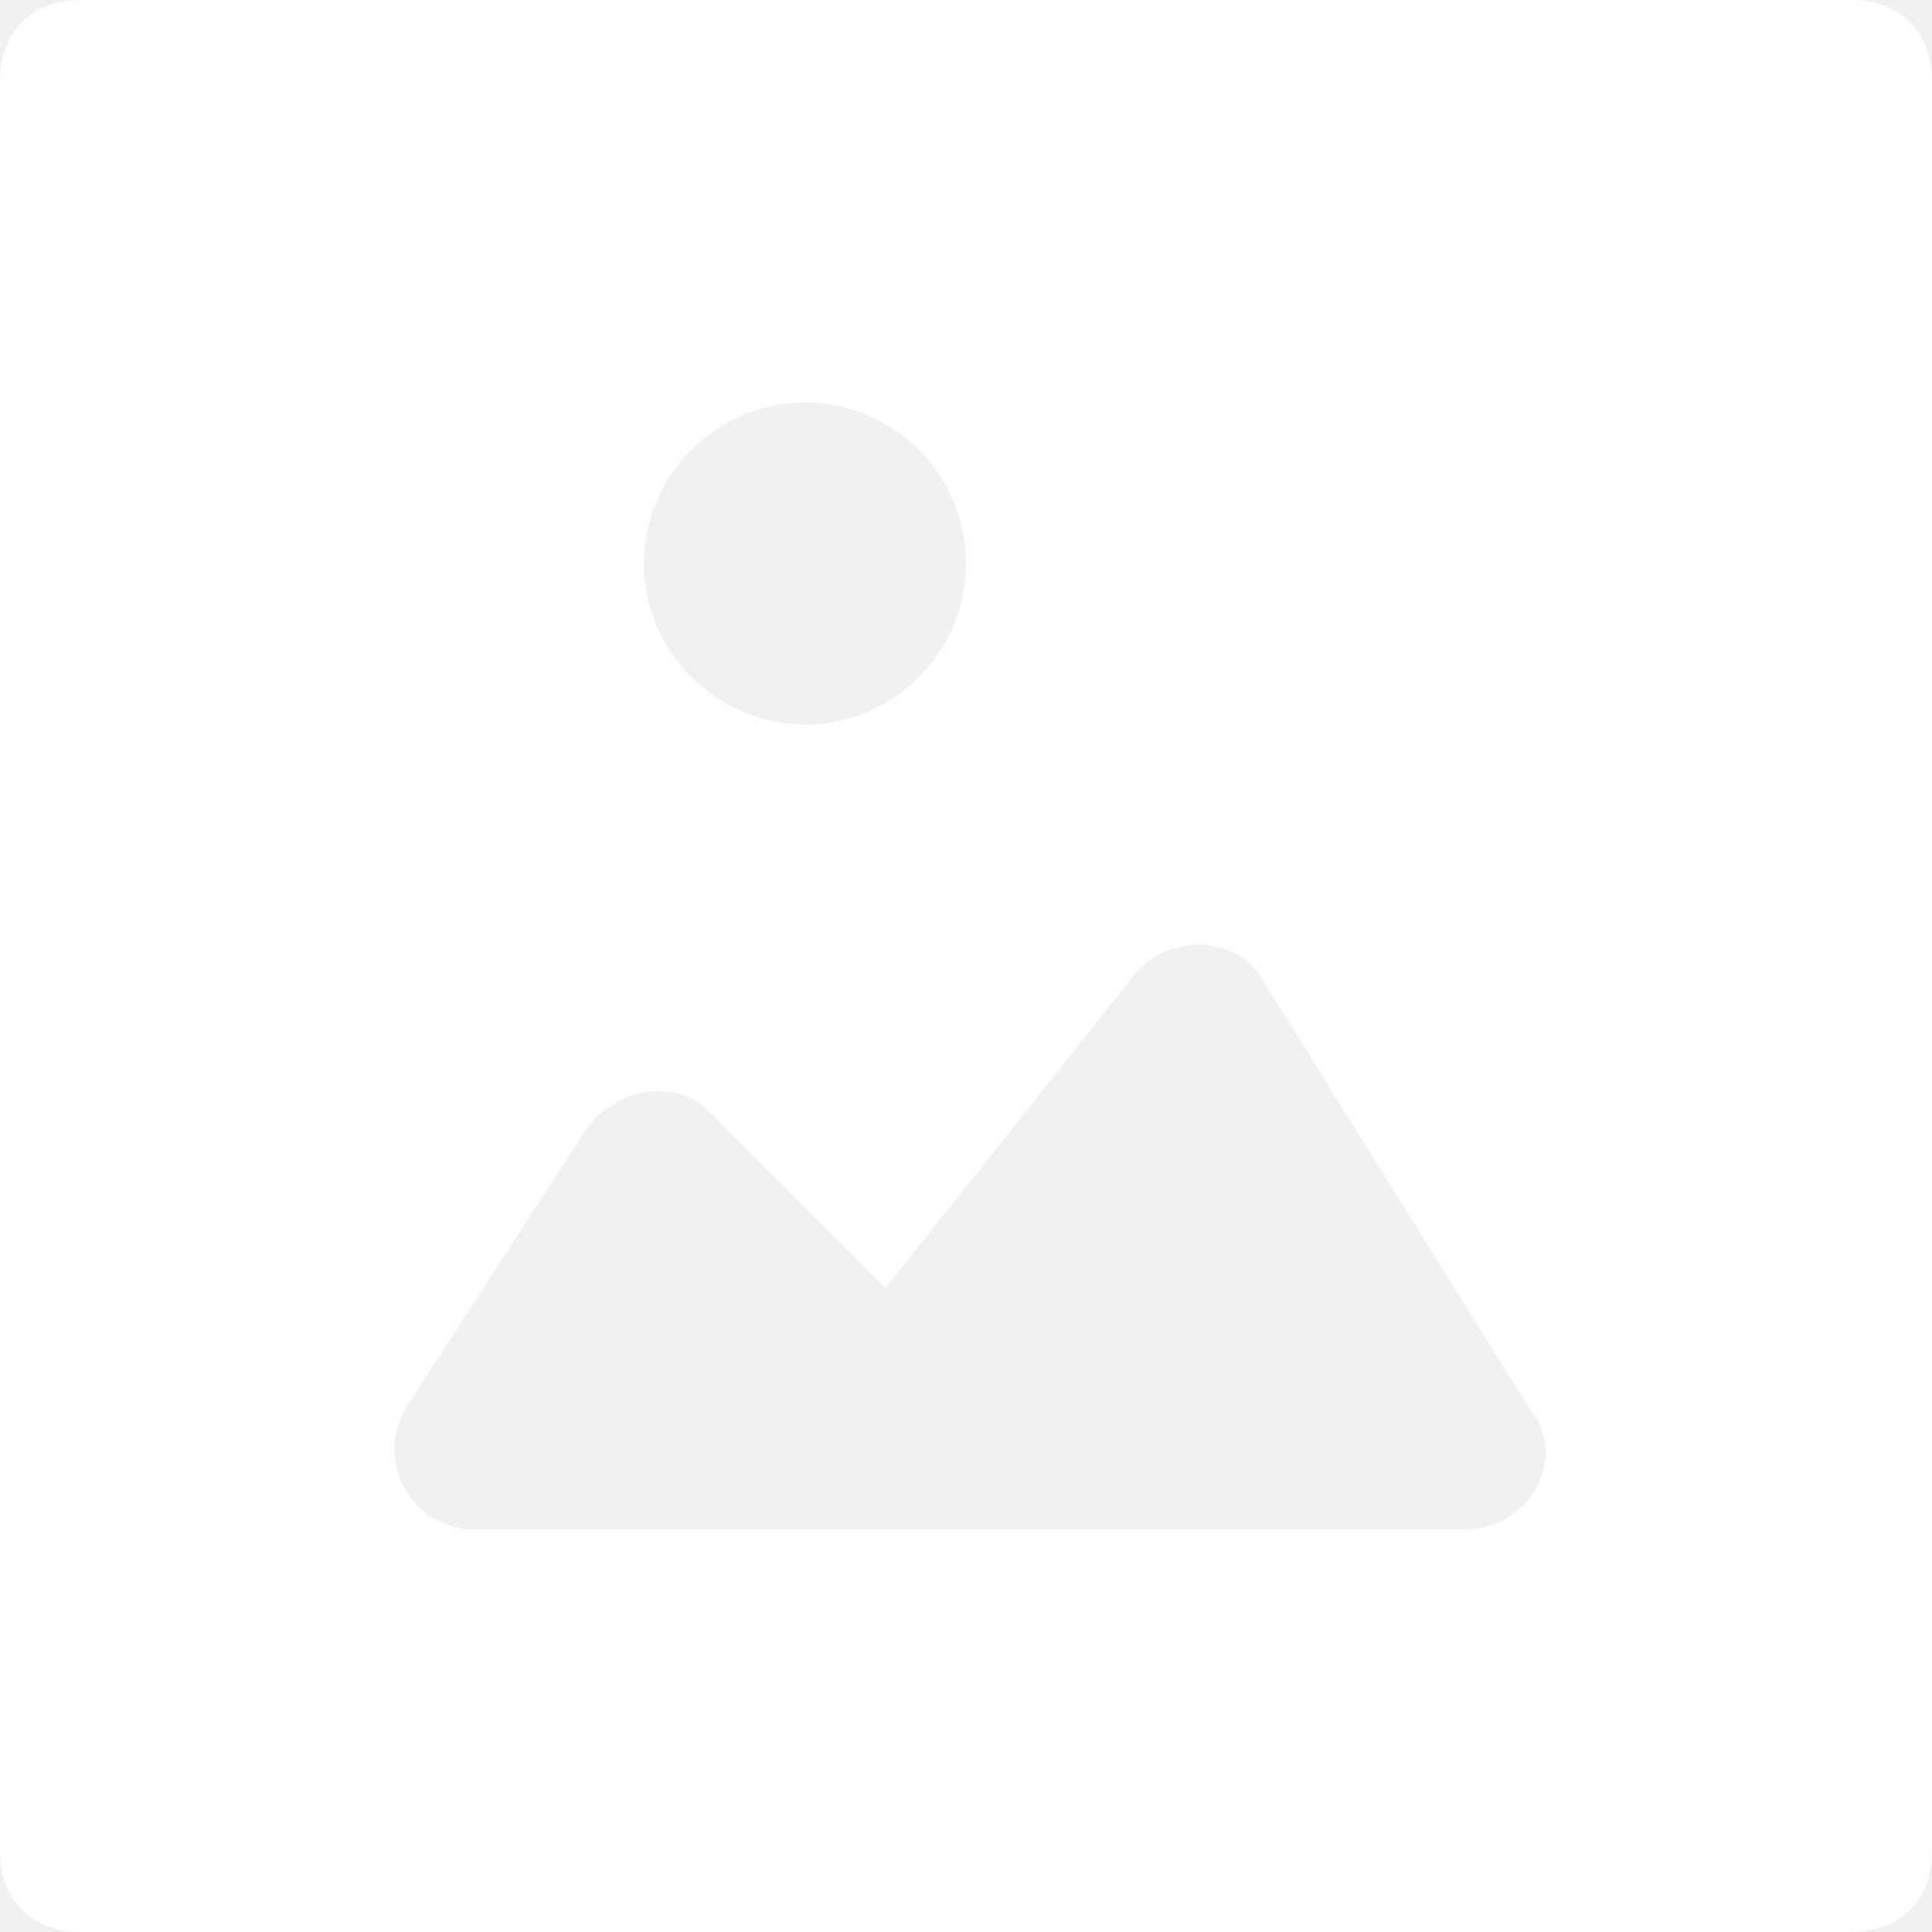
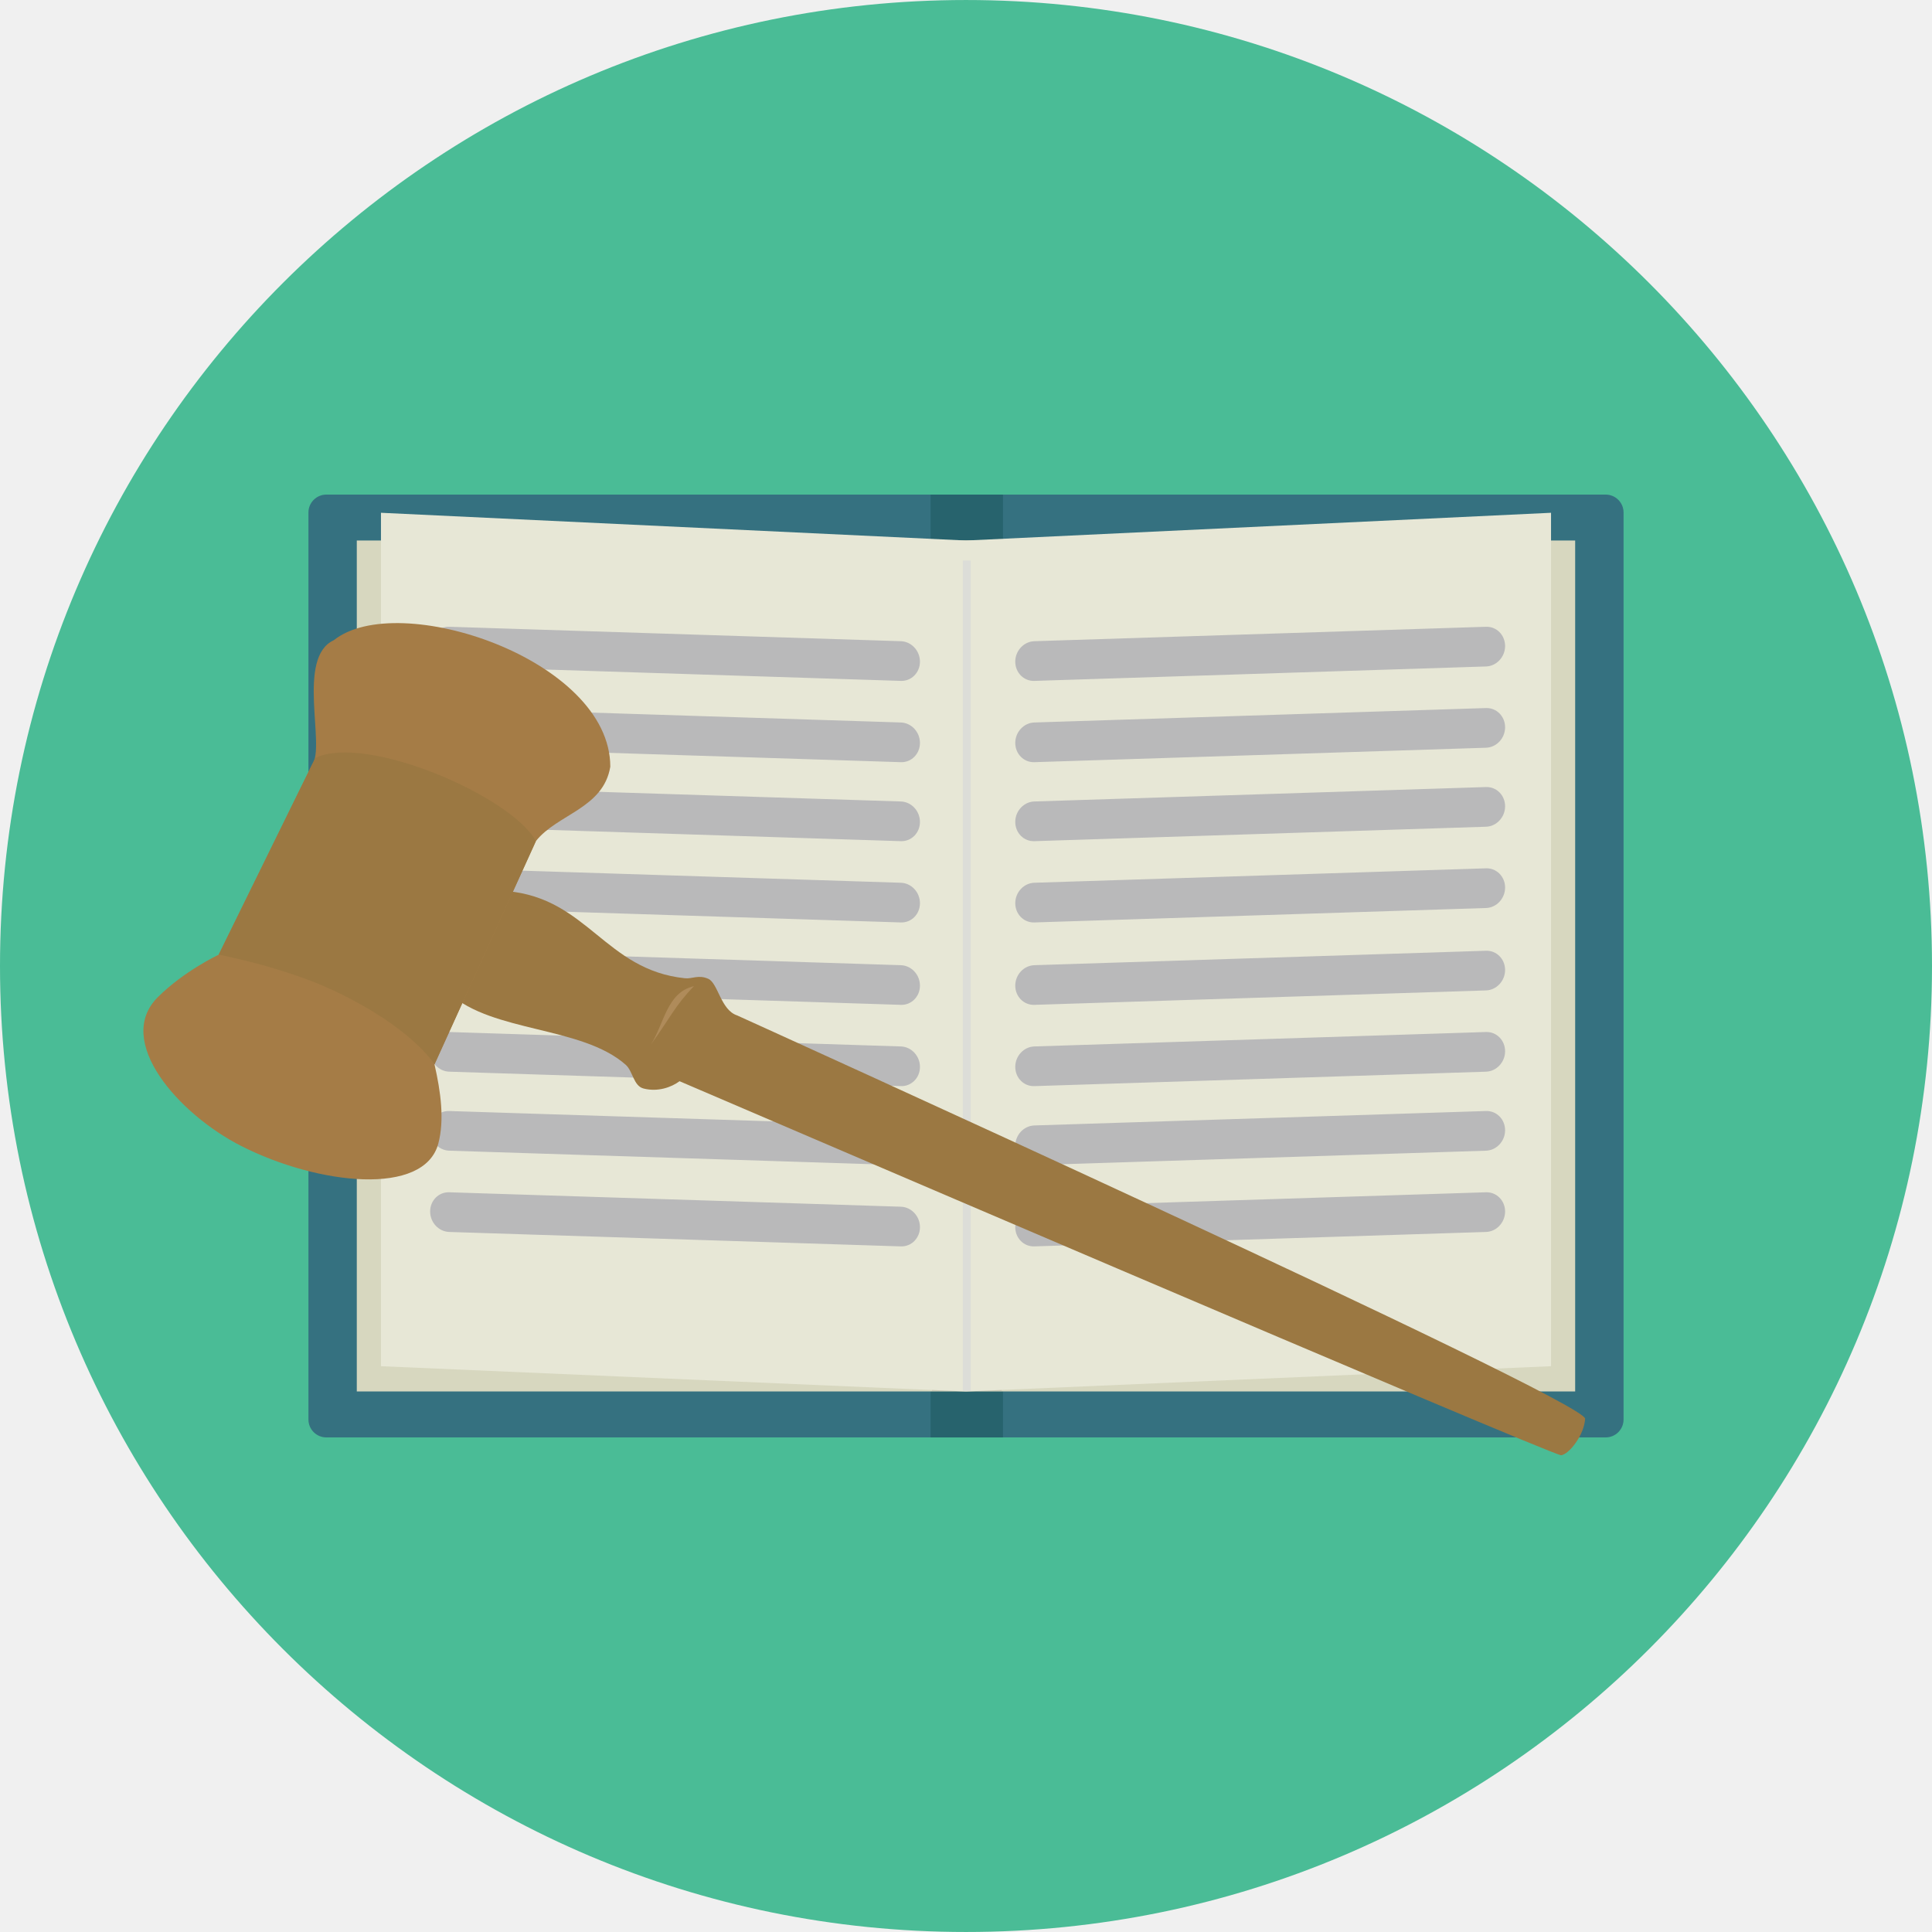
- <svg xmlns="http://www.w3.org/2000/svg" class="nc-icon glyph" x="0px" y="0px" width="24px" height="24px" viewBox="0 0 24 24">
+ <svg xmlns="http://www.w3.org/2000/svg" version="1.1" id="Layer_1" x="0px" y="0px" viewBox="0 0 496.158 496.158" style="enable-background:new 0 0 496.158 496.158;" xml:space="preserve">
+   <path style="fill:#4ABC96;" d="M248.082,0.003C111.07,0.003,0,111.063,0,248.085c0,137.001,111.07,248.07,248.082,248.07  c137.006,0,248.076-111.069,248.076-248.07C496.158,111.062,385.088,0.003,248.082,0.003z" />
+   <path style="fill:#357180;" d="M412.354,127.016H83.804c-2.529,0-4.592,2.061-4.592,4.59v232.942c0,2.542,2.063,4.595,4.592,4.595  h328.551c2.533,0,4.592-2.053,4.592-4.595V131.606C416.946,129.076,414.888,127.016,412.354,127.016z" />
+   <rect x="238.989" y="127.019" style="fill:#27636D;" width="18.586" height="242.13" />
+   <rect x="91.629" y="138.809" style="fill:#D7D7BF;" width="312.89" height="218.53" />
+   <rect x="239.329" y="138.809" style="fill:#C5C3AE;" width="17.907" height="218.38" />
  <g>
-     <path fill="#ffffff" d="M23,0H1C0.4,0,0,0.4,0,1v22c0,0.6,0.4,1,1,1h22c0.6,0,1-0.4,1-1V1C24,0.4,23.6,0,23,0z M10,5  c1.1,0,2,0.9,2,2c0,1.1-0.9,2-2,2S8,8.1,8,7C8,5.9,8.9,5,10,5z M18.2,19H5.9c-0.8,0-1.3-0.9-0.8-1.6L7.3,14c0.4-0.5,1.1-0.6,1.5-0.2  L11,16l3.1-3.9c0.4-0.5,1.3-0.5,1.6,0.1l3.3,5.3C19.5,18.1,19,19,18.2,19z" />
+     <polygon style="fill:#E7E7D6;" points="97.837,131.687 97.837,350.856 248.079,357.347 248.079,138.812  " />
+     <polygon style="fill:#E7E7D6;" points="248.079,138.812 248.079,357.347 398.321,350.856 398.321,131.687  " />
  </g>
+   <rect x="247.269" y="143.939" style="fill:#DCDDD8;" width="2.02" height="213.25" />
+   <g>
+     <path style="fill:#B9B9BA;" d="M231.358,164.668l-115.996-3.707c-2.708-0.089-4.898,2.123-4.898,4.94   c0,2.814,2.19,5.164,4.898,5.252l115.996,3.707c2.701,0.088,4.895-2.123,4.895-4.937   C236.253,167.106,234.059,164.757,231.358,164.668z" />
+     <path style="fill:#B9B9BA;" d="M231.358,185.542l-115.996-3.707c-2.708-0.088-4.898,2.123-4.898,4.938   c0,2.814,2.19,5.167,4.898,5.255l115.996,3.707c2.701,0.088,4.895-2.126,4.895-4.941   C236.253,187.98,234.059,185.631,231.358,185.542z" />
+     <path style="fill:#B9B9BA;" d="M231.358,205.827l-115.996-3.706c-2.708-0.088-4.898,2.122-4.898,4.936   c0,2.819,2.19,5.168,4.898,5.256l115.996,3.707c2.701,0.089,4.895-2.122,4.895-4.94   C236.253,208.265,234.059,205.916,231.358,205.827z" />
+     <path style="fill:#B9B9BA;" d="M231.358,226.701l-115.996-3.706c-2.708-0.088-4.898,2.119-4.898,4.933   c0,2.818,2.19,5.171,4.898,5.26l115.996,3.706c2.701,0.088,4.895-2.126,4.895-4.944   C236.253,229.135,234.059,226.79,231.358,226.701z" />
+     <path style="fill:#B9B9BA;" d="M231.358,247.871l-115.996-3.707c-2.708-0.088-4.898,2.119-4.898,4.933   c0,2.811,2.19,5.164,4.898,5.252l115.996,3.707c2.701,0.089,4.895-2.126,4.895-4.937   C236.253,250.305,234.059,247.959,231.358,247.871z" />
+     <path style="fill:#B9B9BA;" d="M231.358,268.738l-115.996-3.707c-2.708-0.089-4.898,2.126-4.898,4.937   c0,2.814,2.19,5.163,4.898,5.251l115.996,3.707c2.701,0.088,4.895-2.123,4.895-4.937   C236.253,271.179,234.059,268.825,231.358,268.738z" />
+     <path style="fill:#B9B9BA;" d="M231.358,289.027l-115.996-3.707c-2.708-0.089-4.898,2.122-4.898,4.932   c0,2.815,2.19,5.168,4.898,5.256l115.996,3.707c2.701,0.088,4.895-2.126,4.895-4.941   C236.253,291.465,234.059,289.116,231.358,289.027z" />
+     <path style="fill:#B9B9BA;" d="M231.358,309.897l-115.996-3.707c-2.708-0.088-4.898,2.127-4.898,4.934   c0,2.818,2.19,5.167,4.898,5.256l115.996,3.706c2.701,0.089,4.895-2.122,4.895-4.94   C236.253,312.338,234.059,309.985,231.358,309.897z" />
+     <path style="fill:#B9B9BA;" d="M381.627,160.962l-116,3.707c-2.703,0.088-4.897,2.438-4.897,5.256c0,2.814,2.194,5.025,4.897,4.937   l116-3.707c2.7-0.088,4.898-2.438,4.898-5.252C386.525,163.084,384.327,160.873,381.627,160.962z" />
+     <path style="fill:#B9B9BA;" d="M381.627,181.835l-116,3.707c-2.703,0.088-4.897,2.438-4.897,5.251c0,2.815,2.194,5.029,4.897,4.941   l116-3.707c2.7-0.088,4.898-2.441,4.898-5.255C386.525,183.958,384.327,181.747,381.627,181.835z" />
+     <path style="fill:#B9B9BA;" d="M381.627,202.121l-116,3.706c-2.703,0.089-4.897,2.438-4.897,5.253c0,2.818,2.194,5.029,4.897,4.94   l116-3.707c2.7-0.088,4.898-2.438,4.898-5.256C386.525,204.244,384.327,202.033,381.627,202.121z" />
+     <path style="fill:#B9B9BA;" d="M381.627,222.995l-116,3.706c-2.703,0.089-4.897,2.434-4.897,5.249c0,2.818,2.194,5.033,4.897,4.944   l116-3.706c2.7-0.088,4.898-2.442,4.898-5.26C386.525,225.114,384.327,222.907,381.627,222.995z" />
+     <path style="fill:#B9B9BA;" d="M381.627,244.165l-116,3.707c-2.703,0.088-4.897,2.433-4.897,5.248c0,2.811,2.194,5.026,4.897,4.937   l116-3.707c2.7-0.089,4.898-2.441,4.898-5.252C386.525,246.284,384.327,244.077,381.627,244.165z" />
+     <path style="fill:#B9B9BA;" d="M381.627,265.031l-116,3.707c-2.703,0.087-4.897,2.441-4.897,5.252c0,2.814,2.194,5.025,4.897,4.937   l116-3.707c2.7-0.088,4.898-2.438,4.898-5.251C386.525,267.157,384.327,264.942,381.627,265.031z" />
+     <path style="fill:#B9B9BA;" d="M381.627,285.321l-116,3.707c-2.703,0.089-4.897,2.438-4.897,5.248c0,2.815,2.194,5.029,4.897,4.941   l116-3.707c2.7-0.088,4.898-2.441,4.898-5.256C386.525,287.442,384.327,285.232,381.627,285.321z" />
+     <path style="fill:#B9B9BA;" d="M381.627,306.19l-116,3.707c-2.703,0.088-4.897,2.441-4.897,5.248c0,2.818,2.194,5.029,4.897,4.94   l116-3.706c2.7-0.088,4.898-2.438,4.898-5.256C386.525,308.317,384.327,306.102,381.627,306.19z" />
+   </g>
+   <g>
+     <path style="fill:#9B7842;" d="M189.301,260.767c-4.199-1.369-4.891-8.254-7.391-9.39c-2.502-1.134-4.133,0.042-5.988-0.149   c-20.51-2.113-24.971-20.537-45.738-22.386l-14.779,26.291c11.17,10.077,33.953,8.347,45.256,18.286   c1.904,1.674,2.006,5.462,4.623,6.127c3.631,0.925,7.094-0.3,9.236-1.878c0,0,224.402,96.289,226.402,96.057   c2-0.236,5.926-5.167,6.158-9.391C406.767,359.316,189.301,260.767,189.301,260.767z" />
+     <path style="fill:#AF8B5A;" d="M167.131,268.278c5.004-6.885,6.158-9.938,11.086-15.023   C171.187,254.874,170.564,263.003,167.131,268.278z" />
+     <path style="fill:#A57C46;" d="M85.719,164.418c-9.701,4.434-2.031,27.297-5.545,31.926L56.16,245.17   c0,0-8.924,4.208-15.641,10.923c-11.279,11.28,5.424,30.068,21.406,38.197c19.768,10.054,47.053,13.005,50.645-0.638   c1.594-6.054,0.641-13.196-0.988-20.313l26.037-57.329c5.479-6.951,17.35-8.388,19.113-19.116   C156.715,169.277,102.15,151.244,85.719,164.418z" />
+     <path style="fill:#9B7842;" d="M80.955,194.662L56.16,245.169c0,0,16.682,3.126,29.721,9.304   c20.088,9.519,25.701,18.865,25.701,18.865l26.037-57.329C131.432,204.537,94.084,188.347,80.955,194.662z" />
+   </g>
+   <g>
+ </g>
+   <g>
+ </g>
+   <g>
+ </g>
+   <g>
+ </g>
+   <g>
+ </g>
+   <g>
+ </g>
+   <g>
+ </g>
+   <g>
+ </g>
+   <g>
+ </g>
+   <g>
+ </g>
+   <g>
+ </g>
+   <g>
+ </g>
+   <g>
+ </g>
+   <g>
+ </g>
+   <g>
+ </g>
</svg>
